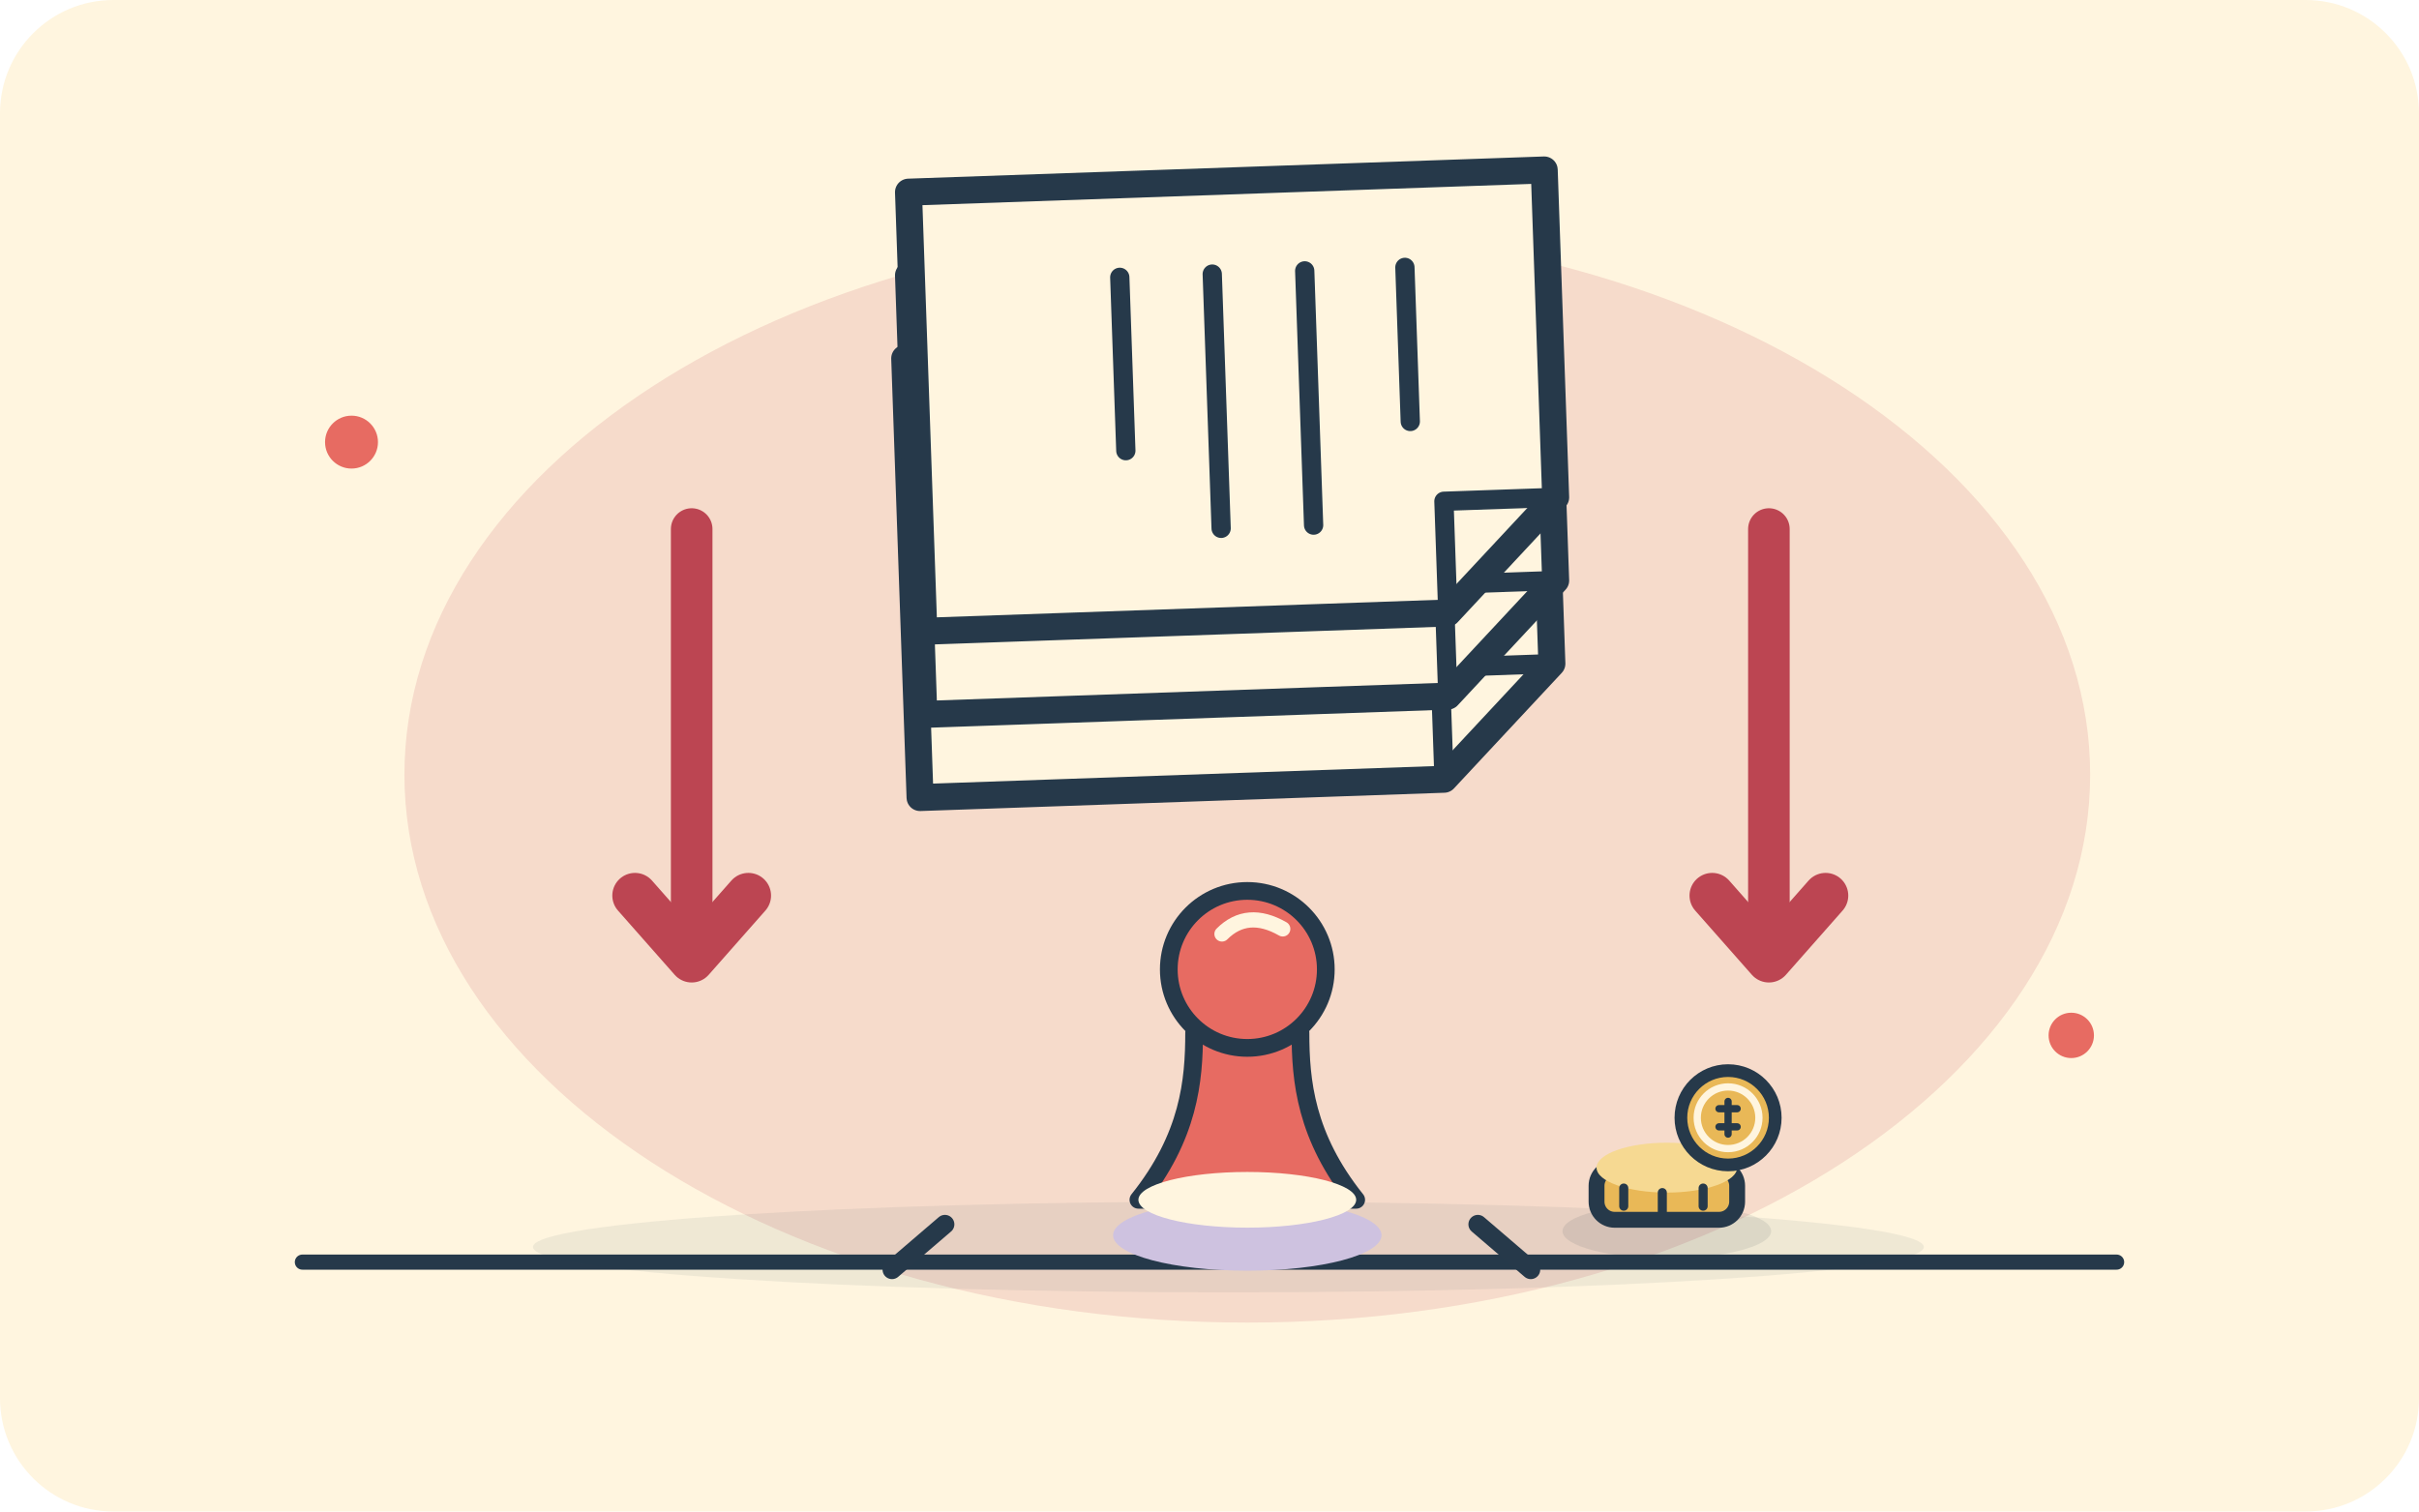
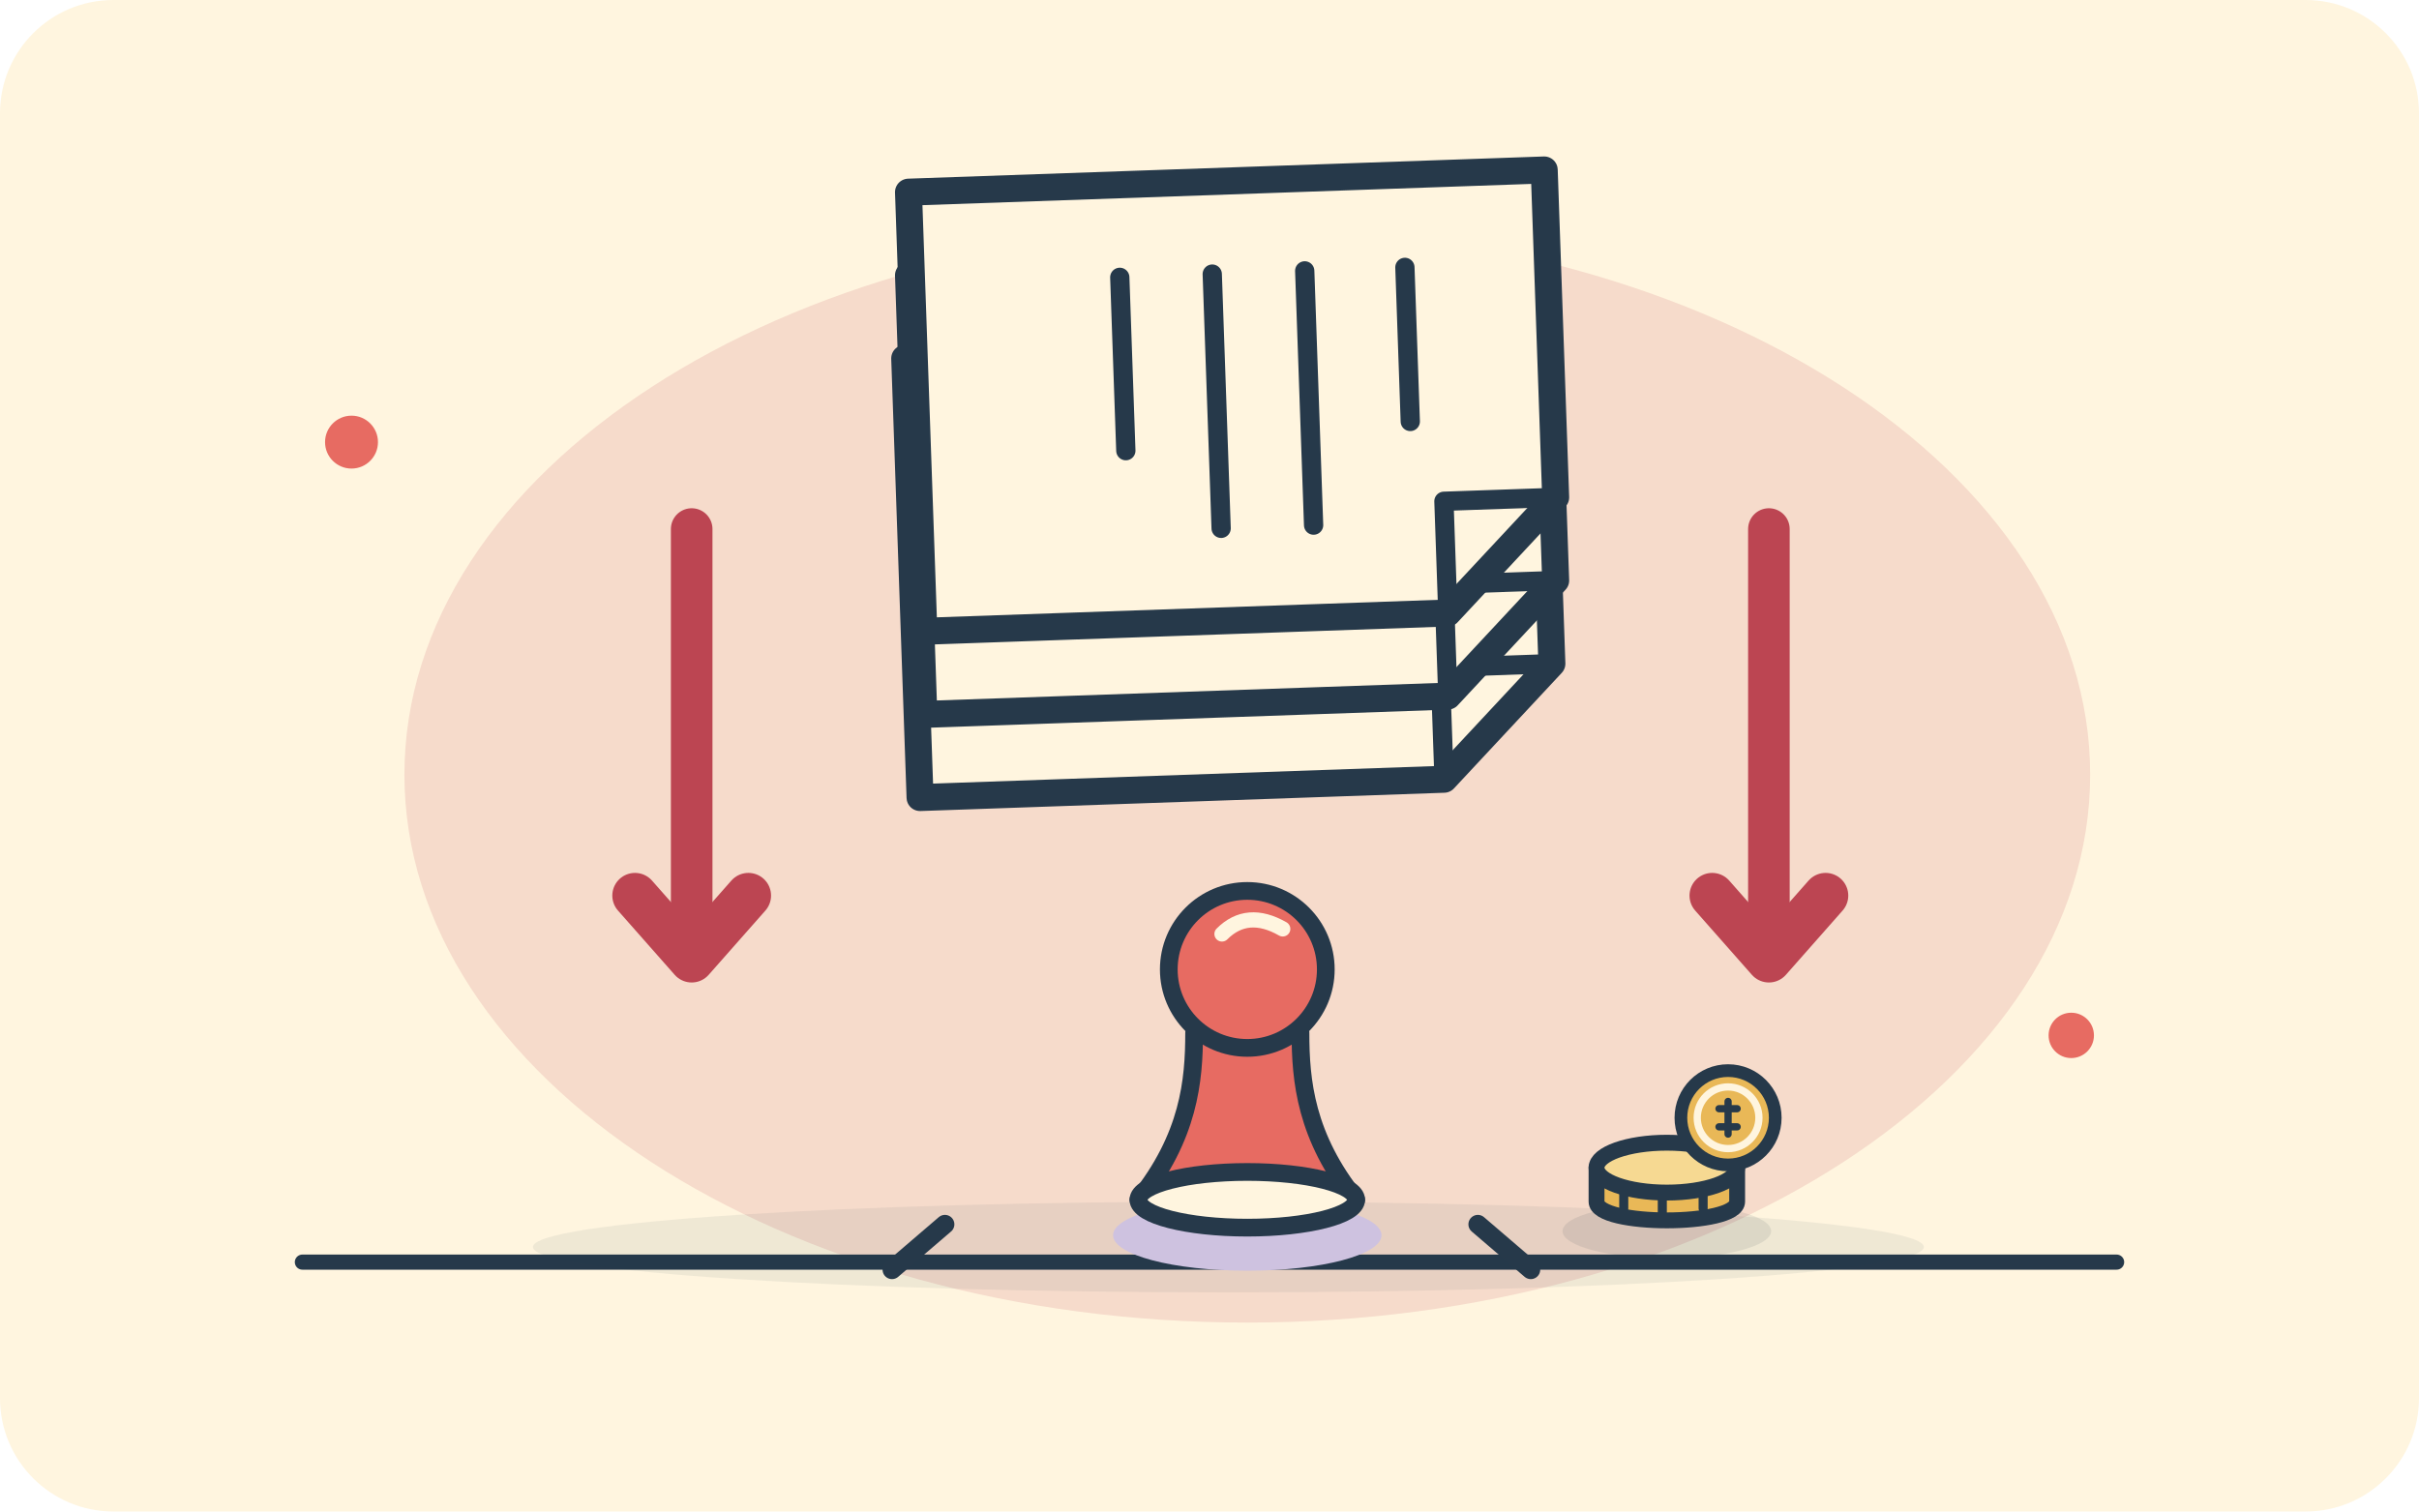
<svg xmlns="http://www.w3.org/2000/svg" width="640" height="400" viewBox="0 0 640 400">
  <rect width="640" height="400" rx="30" fill="#fff5df" />
  <ellipse cx="330" cy="205" rx="223" ry="145" fill="#f6dbcb" />
  <path d="M80 334H560" fill="none" stroke="#26394a" stroke-width="4" stroke-linecap="round" stroke-linejoin="round" />
  <ellipse cx="325" cy="330" rx="184" ry="12" fill="#26394a12" />
  <circle cx="93" cy="117" r="6" fill="#e76b62" stroke="#e76b62" stroke-width="2" />
  <circle cx="548" cy="274" r="5" fill="#e76b62" stroke="#e76b62" stroke-width="2" />
  <g transform="translate(330 282) scale(0.67) rotate(0)">
    <ellipse cx="0" cy="67" rx="53" ry="14" fill="#cec2e0" />
    <path d="M-43 53C-23 28 -21 6 -21 -13H21C21 6 23 28 43 53Z" fill="#e76b62" stroke="#26394a" stroke-width="7" stroke-linecap="round" stroke-linejoin="round" />
-     <ellipse cx="0" cy="53" rx="43" ry="11" fill="#fff5df" />
+     <path d="M-43 53A43 11 0 1 0 43 53A43 11 0 1 0 -43 53Z" fill="#fff5df" stroke="#26394a" stroke-width="7" stroke-linecap="round" stroke-linejoin="round" />
    <circle cx="0" cy="-38" r="31" fill="#e76b62" stroke="#26394a" stroke-width="7" />
    <path d="M-10 -52Q0 -62 14 -54" fill="none" stroke="#fff5df" stroke-width="6" stroke-linecap="round" stroke-linejoin="round" />
  </g>
  <g transform="translate(326 150) scale(1.02) rotate(88)">
    <path d="M-57 -82H28L57 -53V83H-57Z" fill="#fff5df" stroke="#26394a" stroke-width="7" stroke-linecap="round" stroke-linejoin="round" />
    <path d="M28 -82V-53H57" fill="none" stroke="#26394a" stroke-width="5" stroke-linecap="round" stroke-linejoin="round" />
    <path d="M-33 -45H7M-33 -19H33M-33 5H33M-33 29H12" fill="none" stroke="#26394a" stroke-width="5" stroke-linecap="round" stroke-linejoin="round" />
  </g>
  <g transform="translate(327 128) scale(1.02) rotate(88)">
    <path d="M-57 -82H28L57 -53V83H-57Z" fill="#fff5df" stroke="#26394a" stroke-width="7" stroke-linecap="round" stroke-linejoin="round" />
    <path d="M28 -82V-53H57" fill="none" stroke="#26394a" stroke-width="5" stroke-linecap="round" stroke-linejoin="round" />
    <path d="M-33 -45H7M-33 -19H33M-33 5H33M-33 29H12" fill="none" stroke="#26394a" stroke-width="5" stroke-linecap="round" stroke-linejoin="round" />
  </g>
  <g transform="translate(327 106) scale(1.02) rotate(88)">
    <path d="M-57 -82H28L57 -53V83H-57Z" fill="#fff5df" stroke="#26394a" stroke-width="7" stroke-linecap="round" stroke-linejoin="round" />
    <path d="M28 -82V-53H57" fill="none" stroke="#26394a" stroke-width="5" stroke-linecap="round" stroke-linejoin="round" />
    <path d="M-33 -45H7M-33 -19H33M-33 5H33M-33 29H12" fill="none" stroke="#26394a" stroke-width="5" stroke-linecap="round" stroke-linejoin="round" />
  </g>
  <path d="M183 140V254" fill="none" stroke="#bc4552" stroke-width="11" stroke-linecap="round" stroke-linejoin="round" />
  <g transform="translate(183 254) scale(1) rotate(90)">
    <path d="M-17 -15 0 0 -17 15" fill="none" stroke="#bc4552" stroke-width="12" stroke-linecap="round" stroke-linejoin="round" />
  </g>
  <path d="M468 140V254" fill="none" stroke="#bc4552" stroke-width="11" stroke-linecap="round" stroke-linejoin="round" />
  <g transform="translate(468 254) scale(1) rotate(90)">
    <path d="M-17 -15 0 0 -17 15" fill="none" stroke="#bc4552" stroke-width="12" stroke-linecap="round" stroke-linejoin="round" />
  </g>
  <g transform="translate(441 309) scale(0.6) rotate(0)">
    <ellipse cx="0" cy="28" rx="46" ry="12" fill="#26394a18" />
-     <rect x="-31" y="0" width="62" height="23" rx="8" fill="#e9b857" stroke="#26394a" stroke-width="7" />
-     <ellipse cx="0" cy="0" rx="31" ry="11" fill="#f6d992" />
-     <path d="M-19 9V17M-2 11V20M16 9V17" fill="none" stroke="#26394a" stroke-width="4" stroke-linecap="round" stroke-linejoin="round" />
+     <path d="M-31 0V15C-31 26 31 26 31 15V0Z" fill="#e9b857" stroke="#26394a" stroke-width="7" stroke-linecap="round" stroke-linejoin="round" />
+     <path d="M-31 0A31 11 0 1 0 31 0A31 11 0 1 0 -31 0Z" fill="#f6d992" stroke="#26394a" stroke-width="7" stroke-linecap="round" stroke-linejoin="round" />
+     <path d="M-19 11V18M-2 13V20M16 11V18" fill="none" stroke="#26394a" stroke-width="4" stroke-linecap="round" stroke-linejoin="round" />
    <g transform="translate(27 -22) scale(0.8) rotate(0)">
      <circle cx="0" cy="0" r="26" fill="#e9b857" stroke="#26394a" stroke-width="7" />
      <circle cx="0" cy="0" r="17" fill="none" stroke="#fff5df" stroke-width="4" />
      <path d="M0 -9V9M-5 -5H5M-5 5H5" fill="none" stroke="#26394a" stroke-width="4" stroke-linecap="round" stroke-linejoin="round" />
    </g>
  </g>
  <path d="M250 324 236 336M391 324 405 336" fill="none" stroke="#26394a" stroke-width="5" stroke-linecap="round" stroke-linejoin="round" />
</svg>
